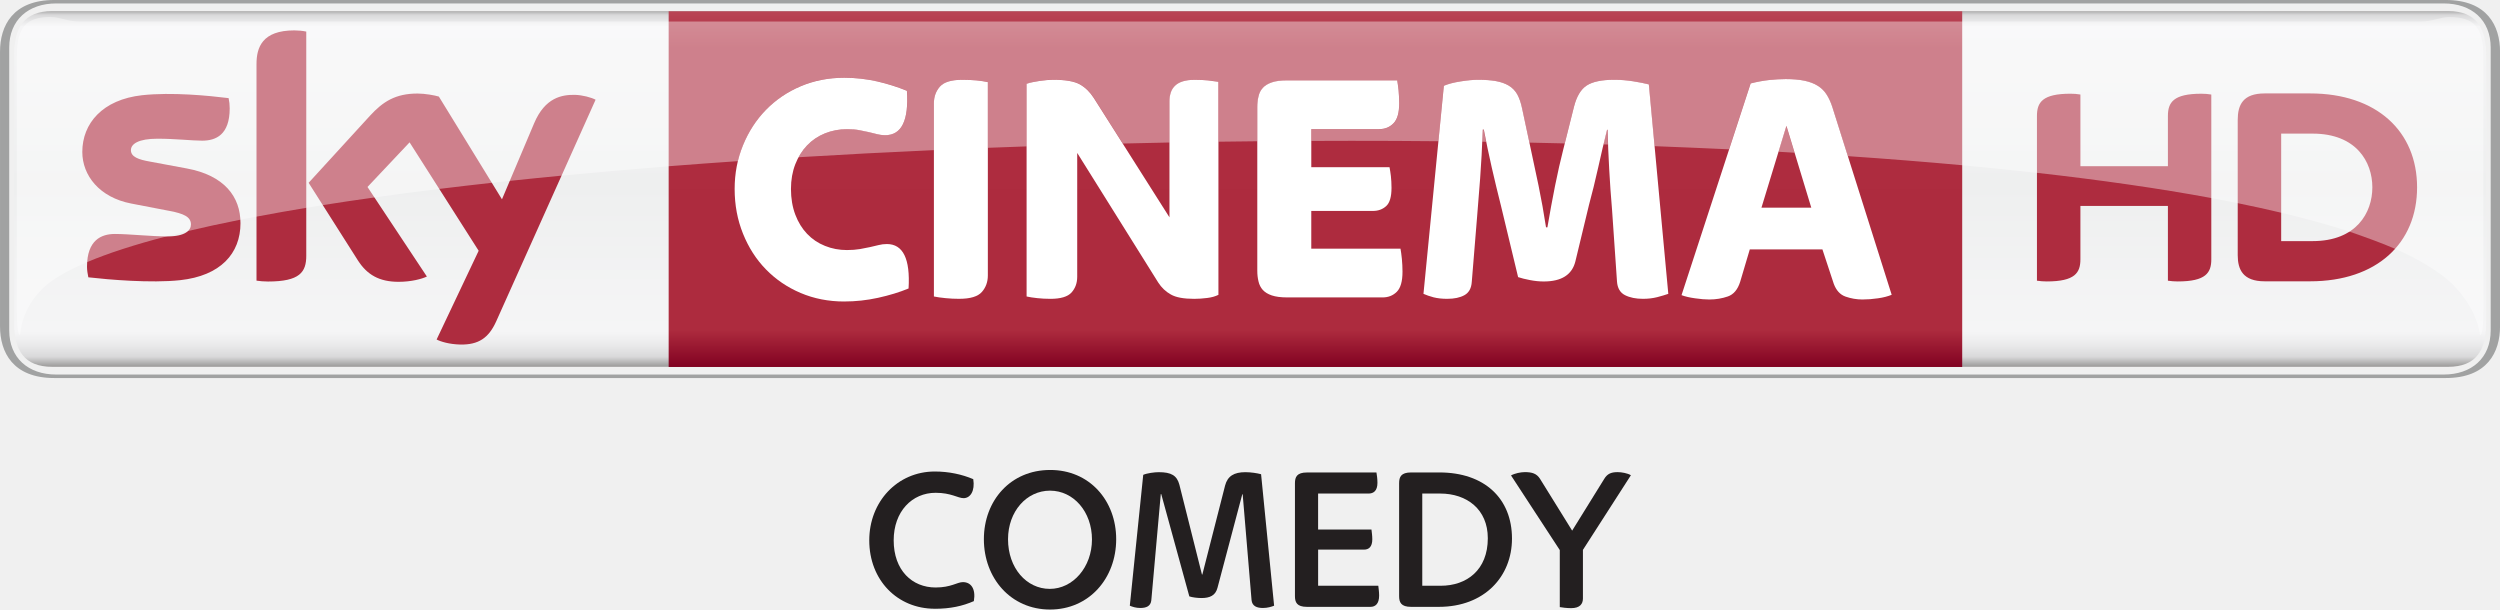
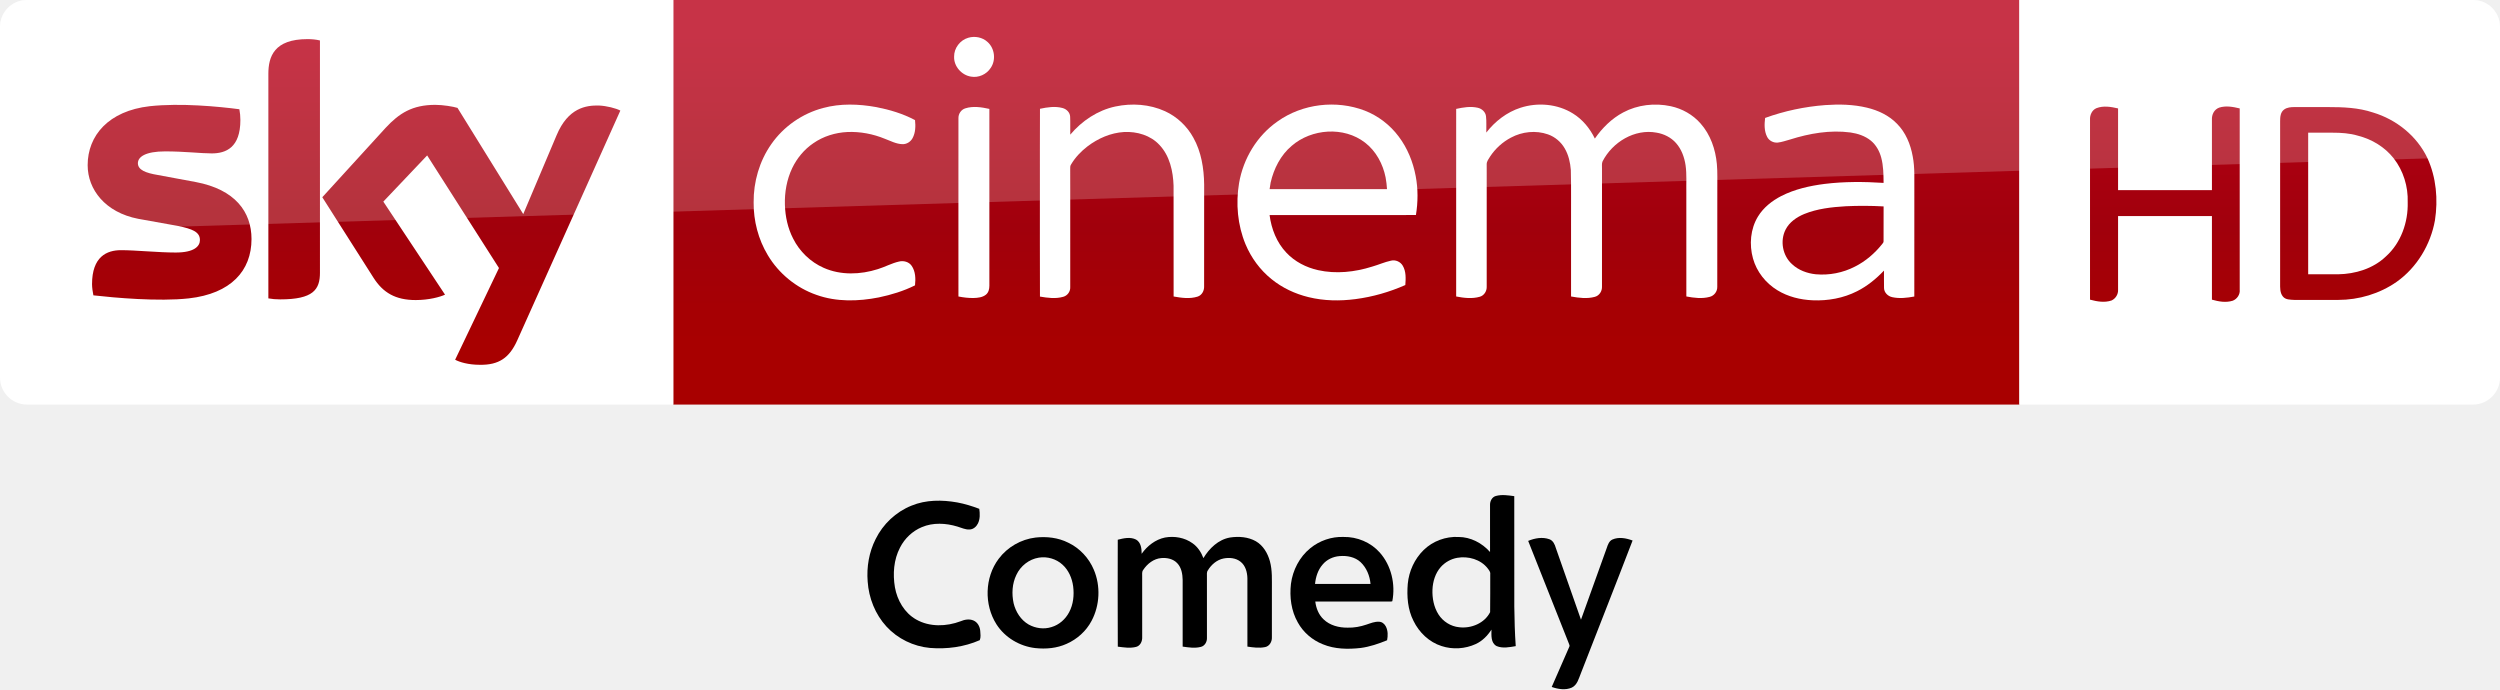
- <svg xmlns="http://www.w3.org/2000/svg" width="600" height="146.29" version="1.1" viewBox="0 0 158.75 38.705">
-   <defs>
-     <linearGradient id="b" x2="1" gradientTransform="matrix(0 22.964 22.964 0 97.778 -22.871)" gradientUnits="userSpaceOnUse">
-       <stop stop-color="#888685" offset="0" />
-       <stop stop-color="#d9d9da" offset=".02" />
-       <stop stop-color="#f5f5f6" offset=".052" />
-       <stop stop-color="#eeefef" offset=".488" />
-       <stop stop-color="#f5f5f6" offset=".895" />
-       <stop stop-color="#ebebec" offset=".929" />
-       <stop stop-color="#d9d9da" offset=".964" />
-       <stop stop-color="#888685" offset="1" />
-     </linearGradient>
-     <linearGradient id="a" x2="1" gradientTransform="matrix(0 -22.586 22.586 0 101.93 -.080945)" gradientUnits="userSpaceOnUse">
-       <stop stop-color="#810121" offset="0" />
-       <stop stop-color="#ad2b3e" offset=".104" />
-       <stop stop-color="#ae2c3f" offset=".898" />
-       <stop stop-color="#b94556" offset="1" />
-       <stop stop-color="#ba3b4b" offset="1" />
+ <svg xmlns="http://www.w3.org/2000/svg" xmlns:xlink="http://www.w3.org/1999/xlink" id="svg68" width="2317.8pt" height="639pt" version="1.1" viewBox="0 0 2317.8 639">
+   <defs id="defs72">
+     <linearGradient id="linearGradient4591" x1="-8600.5" x2="-8600.5" y1="-4687.6" y2="-4591.4" gradientTransform="matrix(-2.9812 0 0 -2.9812 -24493 -13655)" gradientUnits="userSpaceOnUse" xlink:href="#a-4" />
+     <linearGradient id="a-4" x1="-8600.5" x2="-8600.5" y1="-4687.6" y2="-4591.4" gradientTransform="matrix(-2.9812 0 0 -2.9812 -24493 -13655)" gradientUnits="userSpaceOnUse">
+       <stop id="stop2-9" stop-color="#a80000" offset="0" />
+       <stop id="stop4555" stop-color="#a1000c" offset=".381" />
+       <stop id="stop4-3" stop-color="#b90019" offset="1" />
    </linearGradient>
  </defs>
-   <g transform="translate(-18.398 23.376)">
-     <path d="m173.7 0.629c2.644 0 3.451-1.644 3.451-3.288v-17.434c0-1.64-0.807-3.284-3.451-3.284h-151.85c-2.644 0-3.451 1.644-3.451 3.284v17.434c0 1.644 0.807 3.288 3.451 3.288h151.85m-151.73-0.222c-1.778 0-2.986-1.051-2.986-2.8v-17.965c0-1.749 1.207-2.8 2.986-2.8h151.6c1.782 0 2.986 1.051 2.986 2.8v17.965c0 1.749-1.204 2.8-2.986 2.8h-151.6" fill="#a1a2a2" stroke-width="1" />
-     <path d="m21.709-22.671c-1.778 0-2.415 1.051-2.415 2.804v16.986c0 1.746 0.636 2.796 2.415 2.796 50.714 1e-5 101.43 1e-5 152.15 2e-5 1.778 0 2.411-1.051 2.411-2.796v-16.986c0-1.753-0.633-2.804-2.411-2.804-50.714-1e-5 -101.43-1e-5 -152.15-2e-5z" fill="url(#b)" stroke-width="1" />
-     <path d="m60.858-22.661v22.587h82.14v-22.587z" fill="url(#a)" stroke-width="1" />
-     <g fill="#fff" stroke-width="1">
-       <path d="m72.008-4.231c-1 0-1.924-0.182-2.771-0.542-0.847-0.36-1.578-0.858-2.2-1.495-0.622-0.636-1.105-1.393-1.458-2.269-0.353-0.876-0.531-1.822-0.531-2.84 0-0.989 0.178-1.917 0.531-2.778s0.836-1.611 1.458-2.247c0.622-0.636 1.353-1.135 2.2-1.495 0.847-0.36 1.771-0.542 2.771-0.542 0.72 0 1.418 0.08 2.095 0.233 0.676 0.156 1.302 0.356 1.884 0.596 0.124 1.88-0.335 2.818-1.378 2.818-0.182 0-0.353-0.022-0.505-0.062-0.156-0.044-0.324-0.087-0.509-0.127-0.182-0.044-0.389-0.087-0.611-0.127-0.225-0.044-0.495-0.066-0.804-0.066-0.495 0-0.96 0.091-1.396 0.265-0.44 0.178-0.815 0.433-1.135 0.764-0.316 0.331-0.567 0.731-0.749 1.196-0.182 0.469-0.276 0.993-0.276 1.571 0 0.607 0.095 1.153 0.276 1.633 0.182 0.48 0.433 0.887 0.749 1.218 0.32 0.335 0.695 0.589 1.135 0.764 0.436 0.178 0.902 0.265 1.396 0.265 0.309 0 0.582-0.022 0.822-0.062 0.24-0.044 0.455-0.087 0.647-0.127 0.189-0.044 0.371-0.087 0.538-0.127 0.171-0.044 0.345-0.066 0.527-0.066 1.029 0 1.491 0.942 1.378 2.822-0.578 0.24-1.226 0.436-1.938 0.593-0.709 0.156-1.425 0.233-2.146 0.233" />
-       <path d="m79.308-4.401c-0.295 0-0.589-0.015-0.876-0.044-0.291-0.029-0.535-0.062-0.731-0.105v-12.277c0-0.411 0.127-0.76 0.382-1.051 0.251-0.287 0.731-0.433 1.436-0.433 0.298 0 0.589 0.015 0.88 0.04 0.287 0.029 0.531 0.066 0.727 0.109v12.277c0 0.411-0.127 0.76-0.378 1.047-0.255 0.291-0.735 0.436-1.44 0.436" />
-       <path d="m85.088-4.401c-0.284 0-0.556-0.015-0.825-0.044-0.269-0.029-0.495-0.062-0.676-0.105v-13.506c0.211-0.073 0.487-0.131 0.825-0.182 0.338-0.047 0.625-0.073 0.865-0.073 0.778 0 1.342 0.098 1.695 0.295 0.353 0.2 0.647 0.491 0.887 0.869l4.8 7.571v-7.378c0-0.185 0.025-0.356 0.076-0.52 0.047-0.164 0.131-0.305 0.251-0.433 0.12-0.127 0.287-0.229 0.498-0.298 0.211-0.069 0.48-0.105 0.804-0.105 0.284 0 0.553 0.015 0.815 0.04 0.262 0.029 0.484 0.058 0.665 0.087v13.528c-0.196 0.098-0.436 0.167-0.716 0.2-0.284 0.036-0.56 0.055-0.825 0.055-0.665 0-1.156-0.091-1.48-0.276-0.327-0.182-0.593-0.436-0.804-0.764l-5.142-8.226v7.866c0 0.396-0.12 0.727-0.36 0.996s-0.691 0.404-1.353 0.404" />
-       <path d="m100.12-4.491c-0.396 0-0.716-0.044-0.964-0.127-0.247-0.084-0.436-0.2-0.571-0.349-0.135-0.149-0.225-0.331-0.273-0.542-0.051-0.211-0.076-0.436-0.076-0.676v-10.393c0-0.24 0.025-0.465 0.076-0.676 0.047-0.215 0.138-0.393 0.273-0.542 0.135-0.149 0.324-0.265 0.571-0.349 0.247-0.087 0.567-0.127 0.964-0.127h7c0.029 0.156 0.058 0.367 0.087 0.636 0.025 0.269 0.04 0.542 0.04 0.825 0 0.593-0.12 1.015-0.36 1.262-0.24 0.247-0.542 0.371-0.909 0.371h-4.313v2.418h4.967c0.029 0.142 0.058 0.327 0.087 0.56 0.025 0.236 0.04 0.487 0.04 0.753 0 0.567-0.113 0.953-0.338 1.156-0.225 0.207-0.505 0.309-0.844 0.309h-3.913v2.397h5.666c0.029 0.153 0.058 0.371 0.087 0.647 0.025 0.273 0.04 0.545 0.04 0.815 0 0.607-0.12 1.033-0.36 1.273-0.24 0.24-0.542 0.36-0.909 0.36h-6.069" />
-       <path d="m110.29-4.401c-0.324 0-0.611-0.033-0.858-0.095-0.244-0.066-0.462-0.138-0.644-0.222l1.295-13.212c0.265-0.113 0.618-0.207 1.055-0.276 0.436-0.069 0.811-0.105 1.12-0.105 0.44 0 0.815 0.029 1.131 0.084 0.32 0.058 0.589 0.153 0.815 0.287 0.225 0.135 0.407 0.32 0.542 0.56 0.131 0.24 0.233 0.538 0.305 0.891l0.549 2.567c0.156 0.705 0.32 1.487 0.498 2.342 0.175 0.855 0.335 1.735 0.473 2.64h0.087c0.153-0.905 0.316-1.782 0.484-2.629 0.171-0.847 0.345-1.625 0.527-2.331l0.676-2.695c0.171-0.665 0.44-1.116 0.815-1.356 0.375-0.24 0.953-0.36 1.742-0.36 0.393 0 0.793 0.033 1.193 0.095 0.404 0.062 0.735 0.131 1.004 0.2l1.236 13.299c-0.196 0.069-0.433 0.138-0.709 0.211-0.273 0.069-0.575 0.105-0.898 0.105-0.451 0-0.833-0.076-1.142-0.233-0.309-0.156-0.48-0.447-0.509-0.869l-0.316-4.582c-0.069-0.804-0.131-1.651-0.178-2.535-0.051-0.88-0.084-1.72-0.098-2.513h-0.04c-0.185 0.738-0.371 1.531-0.56 2.386-0.193 0.858-0.385 1.644-0.582 2.367l-0.869 3.604c-0.211 0.847-0.88 1.273-2.007 1.273-0.284 0-0.571-0.029-0.869-0.087-0.295-0.055-0.549-0.12-0.76-0.189l-1.08-4.495c-0.211-0.836-0.407-1.655-0.593-2.462-0.182-0.804-0.353-1.611-0.505-2.415h-0.066c-0.04 1.131-0.098 2.164-0.167 3.106-0.073 0.938-0.135 1.749-0.193 2.429l-0.338 4.135c-0.025 0.407-0.182 0.691-0.465 0.847-0.28 0.156-0.647 0.233-1.098 0.233" />
-       <path d="m130.25-10.191h3.164l-1.578-5.197-1.585 5.197m-3.298 5.833c-0.269 0-0.575-0.025-0.92-0.076-0.345-0.047-0.633-0.116-0.858-0.2l4.389-13.444c0.382-0.098 0.767-0.171 1.156-0.215 0.389-0.04 0.745-0.062 1.069-0.062 0.469 0 0.865 0.036 1.2 0.105 0.331 0.073 0.611 0.178 0.836 0.32 0.229 0.142 0.415 0.327 0.564 0.56 0.149 0.233 0.273 0.505 0.371 0.818l3.76 11.895c-0.24 0.098-0.527 0.175-0.865 0.222-0.338 0.051-0.669 0.076-0.996 0.076-0.364 0-0.72-0.062-1.065-0.182-0.345-0.12-0.596-0.393-0.753-0.818l-0.72-2.182h-4.611l-0.611 2.058c-0.156 0.495-0.418 0.804-0.782 0.931-0.367 0.127-0.756 0.193-1.164 0.193" />
+   <g id="g4527" transform="translate(-.0003191 -7.8614e-6)">
+     <path id="path7-9" d="m624.21 9e-5h1248v375.09h-1248z" fill="url(#linearGradient4591)" stroke-width="2.981" />
+     <path id="path14-6-8" d="m624.21 375.09h-599.2c-13.753 0-25.006-11.253-25.006-25.006v-325.39c0-13.128 10.94-24.693 24.693-24.693h599.52z" fill="#fff" stroke-width="3.126" />
+     <g id="g4693-5" transform="matrix(.75012 0 0 .75012 0 -6e-5)" fill="#fff">
+       <path id="path4-23" d="m1196.8 46.657c8.08-2.39 17.44-0.61 23.7 5.16 8.96 7.84 10.76 22.47 3.9 32.22-5.08 7.92-15.03 12.37-24.3 10.66-11.61-1.81-21.3-12.73-20.86-24.62-0.19-10.58 7.4-20.56 17.56-23.42z" />
+       <path id="path6-0" d="m1017.4 133.46c21.37-5.8 43.96-4.99 65.59-1.1 16.56 3.21 33.02 8.13 47.94 16.07 0.82 7.45 0.64 15.53-3.01 22.28-2.45 4.57-7.4 7.7-12.63 7.47-7.67-0.23-14.56-3.99-21.59-6.62-14.68-6.05-30.63-9.09-46.51-8.39-14.87 0.74-29.66 5.3-41.92 13.84-11.33 7.69-20.34 18.59-26.21 30.93-6.65 14.05-9.41 29.77-8.95 45.25 0.46 14.4 3.53 28.88 10.19 41.73 7.95 15.91 21.5 28.99 37.82 36.15 20.99 9.32 45.36 8.45 66.93 1.55 8.87-2.71 17.08-7.36 26.16-9.37 5.62-1.4 12.21 0.36 15.57 5.29 4.85 6.95 5.01 16.04 4.14 24.15-14.07 7.02-29.27 11.67-44.63 14.88-25.46 5.02-52.52 5.76-77.23-3.13-24.95-8.67-46.58-26.38-60.09-49.06-11.77-19.51-17.68-42.39-17.5-65.12-0.26-25.49 7.13-51.2 21.84-72.12 15.21-21.84 38.36-37.9 64.09-44.68z" />
+       <path id="path8-0" d="m1378.5 131.64c20.37-4.35 42.33-2.9 61.39 5.79 14.88 6.78 27.32 18.57 35.15 32.9 9.75 17.49 12.97 37.77 13.25 57.57 0 42.06 0.05 84.12-0.05 126.18 0.17 5.36-2.82 10.92-8.15 12.55-9.57 3.04-19.87 1.53-29.55-0.18-0.06-45.61 0.03-91.23-0.05-136.84-0.58-17.92-4.72-37.02-17.41-50.43-11.02-11.97-27.92-16.85-43.82-16.02-16.43 0.97-32.11 7.86-45.12 17.73-8.09 6.21-15.3 13.73-20.45 22.57-1.14 1.63-0.91 3.67-0.96 5.55 0.08 8.56 0.01 17.11 0.05 25.67 0.02 40.13 0.01 80.26-0.01 120.39 0.21 5.36-3.46 10.34-8.62 11.75-9.37 2.72-19.36 1.35-28.8-0.26-0.16-43.48-0.07-86.96-0.08-130.44 0.08-33.89-0.12-67.78 0.1-101.66 9.07-1.94 18.68-3.43 27.8-0.98 4.91 1.26 9.25 5.39 9.48 10.67 0.35 7.42-0.01 14.85 0.15 22.28 14.33-17.02 33.79-30.09 55.7-34.79z" />
+       <path id="path10-7" d="m1579.1 150c30.74-21.87 72.51-26.73 107.67-13.3 16.58 6.46 31.22 17.69 41.88 31.93 10.87 14.34 17.8 31.44 21.11 49.08 3.01 15.84 2.86 32.18 0.27 48.06-60.29 0.07-120.59 0-180.88 0.04 2.21 17.04 8.77 33.95 20.77 46.51 10.38 11.11 24.48 18.3 39.23 21.59 22.1 4.92 45.28 2.4 66.72-4.37 7.84-2.21 15.32-5.66 23.31-7.37 5.57-1.42 11.72 1.3 14.58 6.26 4.25 7.17 3.74 15.87 3.17 23.87-19.57 8.63-40.34 14.62-61.56 17.38-19.3 2.53-39.12 2.24-58.08-2.43-16.65-4.06-32.58-11.5-45.88-22.37-14.06-11.32-25.03-26.31-31.98-42.94-9.86-23.76-12.22-50.39-7.98-75.68 5.19-30.3 22.29-58.65 47.65-76.26m17.36 30.27c-13.64 11.51-22.05 28.12-25.99 45.33-0.44 2.72-0.87 5.44-1.29 8.17 48.37 0 96.74-0.01 145.11 0-0.3-4.91-0.85-9.79-1.77-14.63-3.32-16.57-11.88-32.49-25.42-42.9-26.12-20.22-66.03-17.3-90.64 4.03z" />
+       <path id="path12-2" d="m1879.3 133.17c21.25-6.87 45.68-4.8 64.78 7.1 11.91 7.31 21.04 18.49 27.09 31 9.14-13.12 20.8-24.75 35.02-32.29 17.83-9.56 39.11-11.94 58.81-7.71 14.06 3.02 27.23 10.4 36.75 21.24 12.31 13.79 18.58 32.08 20.24 50.29 0.97 10.37 0.4 20.8 0.55 31.21-0.04 40.16 0.05 80.34-0.06 120.5 0.17 5.76-3.84 11.05-9.43 12.42-9.4 2.54-19.36 1.27-28.79-0.52 0.01-42.8-0.01-85.61-0.02-128.42-0.23-11.22 0.66-22.52-0.93-33.67-1.46-9.94-5.03-19.84-11.76-27.44-6.16-7.04-14.97-11.41-24.12-12.93-27.02-5.03-54.58 11.73-66.73 35.54-1.21 2.79-0.57 5.94-0.69 8.89 0.02 48.58 0.05 97.16-0.02 145.74 0.28 5.65-3.22 11.29-8.82 12.76-9.59 2.65-19.77 1.3-29.4-0.44-0.01-29.46-0.01-58.92-0.01-88.38-0.17-22.64 0.32-45.29-0.26-67.92-0.73-9.29-2.85-18.66-7.59-26.77-4.58-7.96-12.01-14.27-20.7-17.29-14.94-5.25-31.92-3.43-45.78 4.04-10.33 5.46-19.26 13.56-25.69 23.31-1.78 2.98-4.3 5.92-4.24 9.58-0.1 3.75 0.03 7.5 0.02 11.25 0.04 46.59 0.01 93.19-0.01 139.78 0.3 5.58-3.05 11.21-8.58 12.75-9.48 2.73-19.63 1.5-29.16-0.36 0-50.27-0.03-100.54 0-150.8 0.02-27.01-0.01-54.02 0.01-81.03 8.65-1.91 17.74-3.44 26.53-1.45 5.05 1.07 9.59 5.03 10.31 10.32 0.86 6.75 0.19 13.59 0.4 20.37 10.8-13.94 25.39-25.23 42.28-30.67z" />
+       <path id="path14-2" d="m2255.9 129.89c17.19-1.23 34.69-0.86 51.52 3.17 13.74 3.27 27.14 9.51 37.07 19.76 10.85 10.79 16.89 25.54 19.55 40.42 2.85 14.42 1.83 29.17 2.01 43.77-0.02 43.16 0.03 86.32-0.03 129.48-8.95 1.65-18.28 2.8-27.26 0.8-5.34-1.09-10.03-5.64-10.18-11.26-0.16-7.2 0.01-14.4-0.05-21.59-9.66 10.19-20.7 19.21-33.29 25.52-16.85 8.58-36.04 12-54.84 11.19-15.27-0.63-30.64-4.41-43.72-12.49-14.38-8.77-25.53-22.9-30.05-39.19-4.79-17.16-3.22-36.51 6.17-51.87 6.78-11.09 17.31-19.42 28.76-25.31 16.65-8.48 35.14-12.62 53.58-14.98 24.17-2.98 48.62-2.81 72.9-1.26-0.09-10.48-0.18-21.12-2.94-31.31-2.15-7.96-6.31-15.56-12.73-20.85-7.15-5.88-16.23-8.83-25.27-10.16-25.14-3.34-50.68 1.14-74.67 8.72-5.04 1.38-10 3.18-15.2 3.77-5.25 0.51-10.64-2.24-13.06-6.95-3.77-7.19-3.52-15.68-2.55-23.51 23.88-8.65 48.96-13.95 74.28-15.87m25.3 125.03c-17.4 1.05-35.09 2.99-51.35 9.62-9.34 3.91-18.36 10.1-23 19.37-7.01 13.91-3.62 32.09 7.98 42.52 7.95 7.51 18.67 11.45 29.43 12.56 16.59 1.49 33.6-1.83 48.41-9.5 13.04-6.54 24.33-16.26 33.43-27.61 0.8-1.14 2.07-2.21 1.91-3.77 0.07-14.33-0.06-28.67 0.05-42.99-15.61-0.88-31.25-0.94-46.86-0.2z" />
+       <path id="path16-0" d="m1193.1 133.91c9.65-3.09 20.03-1.43 29.72 0.69 0 34.69-0.02 69.38 0 104.07 0.04 38.13-0.02 76.25 0.01 114.38 0.03 4.08-0.97 8.55-4.34 11.2-4.23 3.37-9.94 3.91-15.15 4.07-6.31 0.12-12.58-0.67-18.75-1.87-0.05-42.1-0.02-84.19-0.02-126.29 0.03-31.39-0.05-62.78 0.03-94.17-0.12-5.36 3.32-10.5 8.5-12.08z" />
    </g>
-     <path d="m156.06-12.821v-3.189c0-0.865 0.345-1.415 2.127-1.415 0.222 0 0.411 0.015 0.629 0.051v10.462c0 0.858-0.345 1.407-2.131 1.407-0.218 0-0.407-0.015-0.625-0.047v-4.749h-5.556v3.389c0 0.858-0.345 1.407-2.135 1.407-0.215 0-0.404-0.015-0.625-0.047v-10.459c0-0.865 0.345-1.415 2.131-1.415 0.222 0 0.407 0.015 0.629 0.051v4.553h5.556m15.823 1.342c0-3.553-2.56-5.964-6.797-5.964h-2.88c-1.382 0-1.713 0.727-1.713 1.684v8.582c0 0.92 0.331 1.665 1.713 1.665h2.88c4.237 0 6.797-2.411 6.797-5.968m-8.63 3.415v-6.826h1.996c2.775 0 3.793 1.796 3.793 3.411 0 1.618-1.018 3.415-3.793 3.415h-1.996" fill="#ae2c3f" stroke-width="1" />
-     <path d="m33.669-9.211c0 1.935-1.266 3.346-3.833 3.626-1.858 0.2-4.553-0.036-5.829-0.182-0.047-0.211-0.084-0.469-0.084-0.673 0-1.695 0.913-2.08 1.771-2.08 0.887 0 2.291 0.156 3.331 0.156 1.145 0 1.498-0.389 1.498-0.76 0-0.487-0.465-0.687-1.353-0.858l-2.437-0.469c-2.026-0.389-3.109-1.789-3.109-3.276 0-1.811 1.28-3.324 3.8-3.604 1.902-0.204 4.218 0.029 5.491 0.185 0.047 0.218 0.069 0.422 0.069 0.651 0 1.687-0.887 2.051-1.746 2.051-0.658 0-1.68-0.124-2.847-0.124-1.189 0-1.68 0.327-1.68 0.727 0 0.422 0.469 0.596 1.215 0.727l2.327 0.433c2.389 0.44 3.415 1.796 3.415 3.469m4.178 2.076c0 1.036-0.407 1.636-2.433 1.636-0.265 0-0.502-0.022-0.727-0.055v-13.757c0-1.044 0.356-2.135 2.4-2.135 0.258 0 0.516 0.025 0.76 0.076v14.233m8.277 5.32c0.262 0.138 0.807 0.302 1.495 0.32 1.175 0.025 1.818-0.425 2.291-1.476l6.309-14.07c-0.262-0.142-0.836-0.298-1.309-0.309-0.811-0.015-1.898 0.153-2.596 1.811l-2.04 4.822-4.007-6.524c-0.258-0.08-0.887-0.193-1.353-0.193-1.411 0-2.204 0.52-3.022 1.411l-3.895 4.258 3.131 4.931c0.578 0.898 1.342 1.356 2.582 1.356 0.811 0 1.484-0.185 1.796-0.335l-3.771-5.688 2.673-2.833 4.386 6.884-2.669 5.633" fill="#ae2c3f" stroke-width="1" />
-     <path d="m21.649-22.301c-1.575 0-2.178 0.626-2.178 2.484h-6e-4l-4e-3 16.034c0 1 0.054 1.669 0.204 1.669 0.058-0.313 0.102-1.854 1.793-3.262 0.607-0.465 1.437-0.916 2.462-1.357l3e-3 2e-3c1.344-0.57 3.037-1.115 5.023-1.631 2e-3 1e-5 5e-3 -2e-5 7e-3 0 0.444-0.116 0.898-0.229 1.375-0.342l3e-3 -3e-3c1.039-0.243 2.151-0.487 3.324-0.719l5.91e-4 -2e-3c0.338-0.062 0.677-0.127 1.026-0.193 1.102-0.208 2.22-0.405 3.159-0.559v-2e-3c0.345-0.058 0.693-0.112 1.045-0.167l3e-3 -2e-3c1.055-0.167 2.15-0.331 3.277-0.487l1e-3 -2e-3c1.324-0.189 2.698-0.368 4.113-0.542-0.894-1.406-0.887-1.393 3e-3 2e-3 1.091-0.135 2.2-0.262 3.338-0.389l1e-3 2e-3c0.378-0.044 0.76-0.084 1.142-0.124 1.148-0.121 2.312-0.241 3.29-0.333l2.16-4.818c-0.196-0.104-0.569-0.217-0.942-0.272 0.373 0.053 0.747 0.167 0.943 0.271l-1e-3 2e-3 -2.159 4.817c2.2-0.211 4.473-0.411 6.808-0.597 1.444-0.113 2.902-0.222 4.389-0.323 0.084-0.345 0.193-0.687 0.327-1.014 0.353-0.862 0.836-1.615 1.458-2.247 0.622-0.636 1.357-1.139 2.2-1.499 0.847-0.36 1.771-0.538 2.771-0.538 0.716 0 1.418 0.08 2.094 0.233 0.676 0.156 1.302 0.353 1.884 0.596 0.124 1.877-0.335 2.818-1.375 2.818-0.185 0-0.357-0.021-0.51-0.061-0.156-0.044-0.327-0.088-0.509-0.131-0.185-0.04-0.389-0.083-0.614-0.127-0.225-0.04-0.491-0.062-0.804-0.062-0.491 0-0.96 0.091-1.393 0.266-0.44 0.178-0.814 0.433-1.134 0.764-0.211 0.222-0.393 0.469-0.546 0.753 2.815-0.171 5.68-0.32 8.597-0.451v-2.985c0-0.411 0.124-0.76 0.382-1.048 0.255-0.291 0.731-0.437 1.437-0.437 0.298 0 0.589 0.015 0.88 0.044 0.287 0.025 0.531 0.062 0.731 0.105v4.174c0.815-0.033 1.636-0.061 2.462-0.09v-3.978c0.211-0.069 0.484-0.131 0.826-0.182 0.338-0.051 0.626-0.073 0.866-0.073 0.775 0 1.342 0.098 1.694 0.298 0.349 0.196 0.647 0.487 0.887 0.866l1.829 2.888c0.989-0.022 1.978-0.044 2.971-0.066v-2.629c0-0.185 0.026-0.356 0.076-0.516 0.047-0.164 0.134-0.309 0.251-0.436 0.12-0.127 0.284-0.225 0.499-0.298 0.211-0.069 0.48-0.106 0.804-0.106 0.284 0 0.553 0.015 0.811 0.044 0.262 0.025 0.487 0.055 0.669 0.084v3.807c0.822-0.011 1.644-0.018 2.462-0.029v-2.167c0-0.24 0.026-0.466 0.073-0.676 0.051-0.215 0.142-0.392 0.276-0.542 0.135-0.149 0.324-0.266 0.571-0.349 0.247-0.084 0.567-0.127 0.96-0.127h7c0.033 0.153 0.062 0.367 0.087 0.633 0.029 0.269 0.043 0.546 0.043 0.829 0 0.593-0.12 1.015-0.36 1.262-0.24 0.247-0.542 0.371-0.909 0.371h-4.316v0.746c0.844-7e-3 1.691-7e-3 2.538-7e-3 1.847 0 3.699 7e-3 5.535 0.026l0.342-3.524c0.269-0.109 0.622-0.2 1.058-0.273 0.436-0.069 0.811-0.105 1.12-0.105 0.436 0 0.815 0.029 1.131 0.087 0.316 0.054 0.589 0.149 0.814 0.284 0.225 0.135 0.408 0.32 0.542 0.563 0.131 0.236 0.233 0.535 0.302 0.888l0.466 2.167c0.753 0.015 1.502 0.032 2.247 0.051l0.582-2.32c0.171-0.665 0.443-1.12 0.818-1.36 0.371-0.24 0.953-0.36 1.738-0.36 0.396 0 0.793 0.033 1.196 0.095 0.4 0.062 0.734 0.131 1 0.204l0.367 3.916c1.593 0.062 3.171 0.127 4.731 0.2l1.367-4.182c0.382-0.098 0.764-0.171 1.157-0.214 0.389-0.04 0.746-0.062 1.073-0.062 0.465 0 0.862 0.036 1.196 0.105 0.331 0.073 0.608 0.179 0.837 0.317 0.229 0.145 0.415 0.331 0.56 0.563 0.153 0.233 0.276 0.509 0.375 0.819l0.975 3.087c2.506 0.171 4.931 0.364 7.276 0.578 1.618 0.153 3.196 0.313 4.731 0.484l1e-3 -2e-3c4.032 0.455 7.749 0.985 11.073 1.6v2e-3c0.571 0.105 1.131 0.211 1.676 0.324v-6e-4c0.963 0.196 1.878 0.396 2.761 0.607v-2e-3c1.581 0.378 3.036 0.782 4.341 1.204 1.003 0.349 2.038 0.717 2.896 1.093l1e-3 -1e-3c1.544 0.68 2.759 1.418 3.605 2.207 1.531 1.516 1.742 2.949 1.793 3.262 0.153 0 0.207-0.669 0.207-1.669l-4e-3 -16.034c0-1.858-0.604-2.484-2.179-2.484-0.535 0-1.065 0.284-1.775 0.284-9.707-1e-3 -19.419-6e-4 -29.128-6e-4v6e-4l-82.141-6e-4h-37.437c-0.713 0-1.244-0.284-1.778-0.284zm110.18 6.913-0.502 1.647c0.342 0.022 0.68 0.04 1.022 0.062zm-19.281 0.233c-0.011 0.265-0.022 0.524-0.033 0.778 0.087 0 0.164-2e-4 0.251 4e-3 -0.054-0.262-0.106-0.52-0.157-0.782zm7.932 0.021-0.044 6e-4c-0.073 0.298-0.149 0.603-0.225 0.927 0.098 0 0.196 4e-3 0.291 7e-3 -7e-3 -0.32-0.014-0.629-0.022-0.935z" fill="#fff" opacity=".4" stroke-width="3.637" />
-     <g fill="#231f20" stroke-width="1">
-       <path d="m77.758 15.279c-2.375 0-4.162-1.812-4.162-4.345 0-2.455 1.787-4.37 4.162-4.37 0.893 0 1.731 0.183 2.442 0.486 0.119 0.746-0.183 1.207-0.616 1.207-0.355 0-0.788-0.341-1.773-0.341-1.496 0-2.664 1.182-2.664 3.019 0 1.903 1.168 2.994 2.664 2.994 0.985 0 1.365-0.341 1.731-0.341 0.513 0 0.83 0.419 0.696 1.207-0.721 0.316-1.496 0.486-2.481 0.486" />
-       <path d="m87.738 10.879c0-1.759-1.168-3.099-2.664-3.099-1.484 0-2.666 1.315-2.666 3.085 0 1.826 1.168 3.152 2.652 3.152 1.47 0 2.678-1.379 2.678-3.138m-6.864-0.014c0-2.467 1.706-4.398 4.201-4.398 2.492-0.011 4.201 1.931 4.201 4.398 0 2.469-1.709 4.464-4.201 4.464-2.494 0-4.201-1.995-4.201-4.464" />
-       <path d="m97.308 8.009h-0.025l-1.576 5.946c-0.13 0.486-0.486 0.644-1.013 0.644-0.261 0-0.577-0.039-0.774-0.105l-1.784-6.498h-0.028l-0.602 6.748c-0.039 0.369-0.316 0.486-0.696 0.486-0.289 0-0.511-0.078-0.669-0.144l0.852-8.31c0.236-0.105 0.71-0.169 0.985-0.169 0.802 0 1.154 0.211 1.312 0.799l1.432 5.699h0.025l1.446-5.657c0.158-0.591 0.563-0.841 1.285-0.841 0.355 0 0.763 0.064 0.999 0.13l0.827 8.349c-0.169 0.067-0.419 0.144-0.708 0.144-0.394 0-0.683-0.117-0.724-0.499z" />
-       <path d="m101.39 15.159c-0.644 0-0.763-0.289-0.763-0.683v-7.167c0-0.394 0.119-0.683 0.763-0.683h4.412c0.025 0.13 0.064 0.405 0.064 0.655 0 0.513-0.25 0.683-0.563 0.683h-3.205v2.286h3.388c0.014 0.13 0.053 0.38 0.053 0.616 0 0.486-0.225 0.658-0.524 0.658h-2.916v2.295h3.821c0.014 0.147 0.053 0.383 0.053 0.619 0 0.524-0.236 0.721-0.552 0.721z" />
-       <path d="m109.88 13.819c1.654 0 2.994-0.996 2.994-3.019 0-1.84-1.34-2.836-3.019-2.836h-1.143v5.854zm-1.878 1.34c-0.641 0-0.76-0.289-0.76-0.683v-7.169c0-0.394 0.119-0.683 0.76-0.683h1.801c2.847 0 4.606 1.643 4.606 4.201 0 2.403-1.745 4.334-4.647 4.334z" />
-       <path d="m118.23 10.319 2.034-3.282c0.197-0.327 0.436-0.433 0.855-0.433 0.25 0 0.63 0.067 0.841 0.197l-3.046 4.739v3.085c0 0.341-0.183 0.616-0.749 0.616-0.275 0-0.577-0.039-0.721-0.067v-3.621l-3.096-4.739c0.236-0.133 0.616-0.211 0.88-0.211 0.458 0 0.746 0.092 0.957 0.419z" />
+     <path id="path18-0-6" d="m421.97 333.52c4.064 2.188 12.19 4.689 22.818 4.689 17.817 0.313 27.507-6.564 34.696-22.505l95.648-213.18c-4.064-2.188-12.816-4.376-19.692-4.689-12.19-0.313-28.757 2.188-39.384 27.507l-30.945 73.142-60.952-98.461c-4.064-1.25-13.441-2.813-20.63-2.813-21.255 0-33.445 7.814-45.948 21.255l-58.764 64.39 47.511 74.705c8.752 13.753 20.317 20.63 39.072 20.63 12.19 0 22.505-2.813 27.194-5.001l-57.201-86.27 40.635-42.823 66.578 104.4zm-125.34-80.644c0 15.629-6.252 24.693-36.884 24.693-4.064 0-7.502-0.313-10.94-0.938v-208.17c0-15.941 5.314-32.195 36.258-32.195 3.751 0 7.814 0.313 11.565 1.25zm-63.452-31.257c0 29.382-19.067 50.637-58.139 55.013-28.132 3.126-69.079-0.625-88.458-2.813-0.625-3.126-1.25-7.189-1.25-10.315 0-25.631 13.753-31.57 26.881-31.57 13.441 0 34.696 2.188 50.637 2.188 17.504 0 22.505-5.939 22.505-11.565 0-7.502-6.877-10.315-20.63-13.128l-36.571-6.564c-30.632-5.939-46.886-27.194-46.886-49.699 0-27.506 19.38-50.324 57.513-54.7 28.757-3.126 64.078 0.313 83.145 2.813 0.625 3.438 0.938 6.564 0.938 10.002 0 25.631-13.441 30.945-26.569 30.945-10.002 0-25.318-1.875-43.135-1.875-18.129 0-25.318 5.001-25.318 10.94 0 6.252 7.189 9.065 18.442 10.94l35.321 6.564c36.259 6.877 51.575 27.507 51.575 52.825" fill="url(#linearGradient4591)" stroke-width="2.981" />
+     <path id="path4698-2" d="m1872.2 375.09h420.6c13.753 0 25.006-11.253 25.006-25.006v-325.33c0-13.253-11.003-24.756-24.756-24.756h-420.85z" fill="#fff" fill-rule="evenodd" />
+     <g id="g4585" fill="url(#linearGradient4591)" stroke-width="2.981">
+       <path id="path4700-0" d="m1943.7 100.27c6.502-2.501 13.503-1.25 20.005 0.25v75.768h87.02v-65.265c-0.25-4.751 2.001-9.502 6.752-11.253 6.252-2 12.753-0.75 19.005 0.75v168.04c0.5 4.501-2.501 8.752-6.502 10.252-6.502 2-13.003 0.75-19.255-1v-77.518h-87.02v68.266c0.25 4.251-2.251 8.252-6.002 10.002-6.502 2.251-13.503 1-20.005-0.75v-166.79c-0.25-4.251 1.75-9.002 6.002-10.753z" />
+       <path id="path4702-5" d="m2117.7 101.52c2.751-2.001 6.252-2.251 9.502-2.251h31.007c14.253 0 28.257 0.5 41.76 5.001 21.755 6.502 40.76 21.755 50.512 42.26 8.252 18.004 10.002 38.509 7.002 57.764-4.001 22.505-16.754 43.76-35.508 57.013-15.754 11.003-35.008 16.754-54.263 16.754h-40.509c-3.751-0.25-8.252 0-10.753-3.251-2.751-3.501-2.501-8.002-2.501-12.253v-150.04c0-4.001 0.25-8.502 3.751-11.003m22.255 21.505v131.28h27.757c16.004-0.25 32.508-5.251 44.26-16.504 14.003-12.503 20.755-31.757 20.255-50.262 0.5-14.503-4.001-29.257-13.003-40.76-8.252-10.502-20.255-17.754-33.258-21.005-7.502-2.251-15.504-2.751-23.506-2.751z" />
    </g>
+     <path id="path4541-5" d="m25.006 0c-13.753 0-25.006 11.253-25.006 25.006v226.3c0-20.005 16.003-36.509 36.008-37.259l2281.8-69.266v-119.78c0-13.753-11.253-25.006-25.006-25.006z" fill="#fff" opacity=".2" />
+   </g>
+   <g id="#000000ff-0" transform="matrix(.75042 0 0 .75042 783.35 443.81)">
+     <path id="path2" d="m804.26 21.33c7.4-2.04 15.21-0.76 22.69 0.25 0.11 45.46 0.03 90.93 0.04 136.4 0.24 16.3 0.61 32.61 1.77 48.88-7.72 1.31-16.13 3.09-23.61-0.06-7.34-3.86-6.46-13.35-6.36-20.36-4.82 7.47-11.28 14.1-19.45 17.84-13.09 6.03-28.55 7-42.25 2.47-15.3-4.85-27.73-16.8-34.66-31.12-7.17-14.05-8.36-30.28-7.06-45.76 1.47-15.63 8.39-30.8 19.66-41.78 11.28-11.03 27.27-16.93 43.01-16.1 14.96 0.03 29.23 7.48 38.98 18.62-0.04-19.55-0.03-39.11-0.01-58.66 0.02-4.51 2.63-9.41 7.25-10.62m-47.8 76.43c-7.78 1.39-15.06 5.47-20.31 11.36-6.76 7.64-9.84 17.9-10.27 27.95-0.38 10.57 1.68 21.52 7.39 30.56 5.58 8.81 15.25 14.91 25.66 15.89 14.8 1.8 31.31-4.93 38.19-18.65 0.31-15.62 0.01-31.26 0.15-46.88 0.42-2.81-1.55-4.98-3.08-7.07-8.62-11.23-24.12-15.59-37.73-13.16z" />
+     <path id="path4-2" d="m82.29 33.28c17.78-7.35 37.71-7.28 56.39-3.97 9.34 1.72 18.43 4.55 27.31 7.91 0.84 6.02 1.1 12.53-1.67 18.12-1.9 3.91-5.7 7.22-10.2 7.42-5.31 0.38-10.15-2.2-15.13-3.61-14.21-4.34-30.15-5.21-44.04 0.73-11.58 4.82-21.19 13.99-26.85 25.16-7.87 14.97-9.1 32.67-6.34 49.14 2.85 16.03 11.79 31.63 26.26 39.77 16.62 9.5 37.39 8.78 54.92 2.17 4.98-2.14 10.82-3.15 15.94-0.91 5.05 2.17 7.89 7.56 8.3 12.85 0.27 3.77 0.89 7.83-0.59 11.42-19.23 8.47-40.66 11.3-61.52 9.61-20.35-1.87-39.94-11.36-53.77-26.44-13.87-15.1-21.82-35.22-23.2-55.59-1.44-17.89 1.66-36.28 9.79-52.36 9.09-18.61 25.14-33.73 44.4-41.42z" />
+     <path id="path6-2" d="m235.47 72.71c13.72-1.54 28.03 0.1 40.45 6.36 14.16 6.75 25.51 18.92 31.57 33.36 8.56 20.08 7.46 44.02-2.81 63.27-6.63 12.56-17.74 22.56-30.71 28.28-12.06 5.52-25.69 6.71-38.77 5.29-19.26-2.19-37.57-13.02-48.03-29.45-15.35-24.2-14.53-57.84 2.78-80.85 10.77-14.46 27.64-24.12 45.52-26.26m4.01 24.84c-12.04 1.93-22.62 10.33-27.69 21.35-5.23 10.79-5.89 23.37-3.38 34.98 2.56 10.64 8.92 20.7 18.53 26.25 8.52 4.77 19.01 6.2 28.36 3.16 9.35-2.75 17.17-9.69 21.67-18.26 5.23-9.73 6.37-21.2 5-32.03-1.34-10-5.58-19.95-13.17-26.81-7.78-7.14-18.92-10.37-29.32-8.64z" />
+     <path id="path8-6" d="m395.46 72.67c11.63-2.07 24.25 0.06 33.93 7.05 6.41 4.43 10.8 11.21 13.51 18.41 7.27-12.08 18.45-22.95 32.82-25.46 10.74-1.62 22.37-0.85 31.99 4.62 9.07 5.23 14.65 14.89 17.35 24.76 3.12 11.38 2.36 23.27 2.44 34.93-0.01 19.68 0.02 39.37-0.01 59.05 0.24 5.27-2.94 11.01-8.44 12.03-7.19 1.46-14.62 0.45-21.8-0.61-0.02-28.16 0.01-56.32-0.01-84.48-0.19-7.52-2.36-15.76-8.62-20.52-5.81-4.55-13.67-5.26-20.71-3.9-8.35 1.61-15.28 7.62-19.56 14.77-1.61 2.23-1.02 5.08-1.11 7.64 0.03 25.35 0 50.7 0.02 76.05 0.1 4.63-2.73 9.58-7.42 10.76-7.38 1.96-15.15 0.72-22.59-0.32-0.01-27.46 0-54.92 0-82.38-0.13-7.3-1.47-15.25-6.72-20.71-4.95-5.32-12.68-6.91-19.67-6.29-9.29 0.71-17.28 6.99-22.28 14.54-1.96 2.38-1.23 5.58-1.34 8.41 0.03 24.98 0 49.95 0.02 74.93 0.22 4.9-2.34 10.48-7.41 11.82-7.44 1.97-15.23 0.68-22.73-0.26-0.23-44.04-0.13-88.08-0.05-132.12 7.31-1.85 15.53-3.75 22.63-0.17 6.06 3.49 6.95 11.25 6.9 17.57 6.88-9.75 17-17.7 28.86-20.12z" />
+     <path id="path10-0" d="m574.9 85.91c11.45-9.37 26.31-14.49 41.12-13.94 16.74-0.33 33.62 6.65 44.76 19.26 14.3 16.08 19.57 39.21 15.5 60.14-0.33 0.09-0.98 0.28-1.3 0.37-31.29 0.05-62.58-0.02-93.87 0.03 0.99 8.13 4.14 16.28 10.21 21.96 7.8 7.57 19.04 10.4 29.66 10.3 7.93 0.23 15.83-1.22 23.32-3.77 5.07-1.65 10.18-3.91 15.64-3.53 3.68 0.04 6.78 2.73 8.38 5.89 2.67 5.21 2.59 11.36 1.52 16.98-10.52 4.3-21.39 8.06-32.7 9.54-15.61 1.75-31.99 1.53-46.71-4.58-12.96-5.13-24.16-14.69-30.9-26.94-8.19-14.35-10.37-31.46-8.49-47.7 2.17-16.91 10.56-33.2 23.86-44.01m15.22 20.22c-5.76 6.59-8.45 15.28-9.32 23.86 22.85 0.01 45.7 0.02 68.56-0.01-0.88-10.01-4.92-19.99-12.33-26.94-6.9-6.38-16.81-8.21-25.91-7.41-8.01 0.59-15.86 4.26-21 10.5z" />
+     <path id="path12-8" d="m844.13 76.85c8.14-3.42 17.66-5.1 26.18-2.08 4.67 1.7 6.75 6.47 8.01 10.91 10.31 29.51 20.76 58.98 31.05 88.51 10.62-29.62 21.3-59.22 31.93-88.84 1.29-3.88 2.82-8.31 6.82-10.17 7.97-3.55 17.13-1.74 25 1.2-20.98 54.76-42.6 109.29-63.84 163.95-2.67 6.44-4.36 14.43-11.24 17.76-7.84 3.49-16.99 1.95-24.83-0.79 7.19-16.53 14.44-33.03 21.67-49.53 0.91-1.38-0.05-2.81-0.48-4.14-16.82-42.23-33.49-84.53-50.27-126.78z" />
  </g>
</svg>
